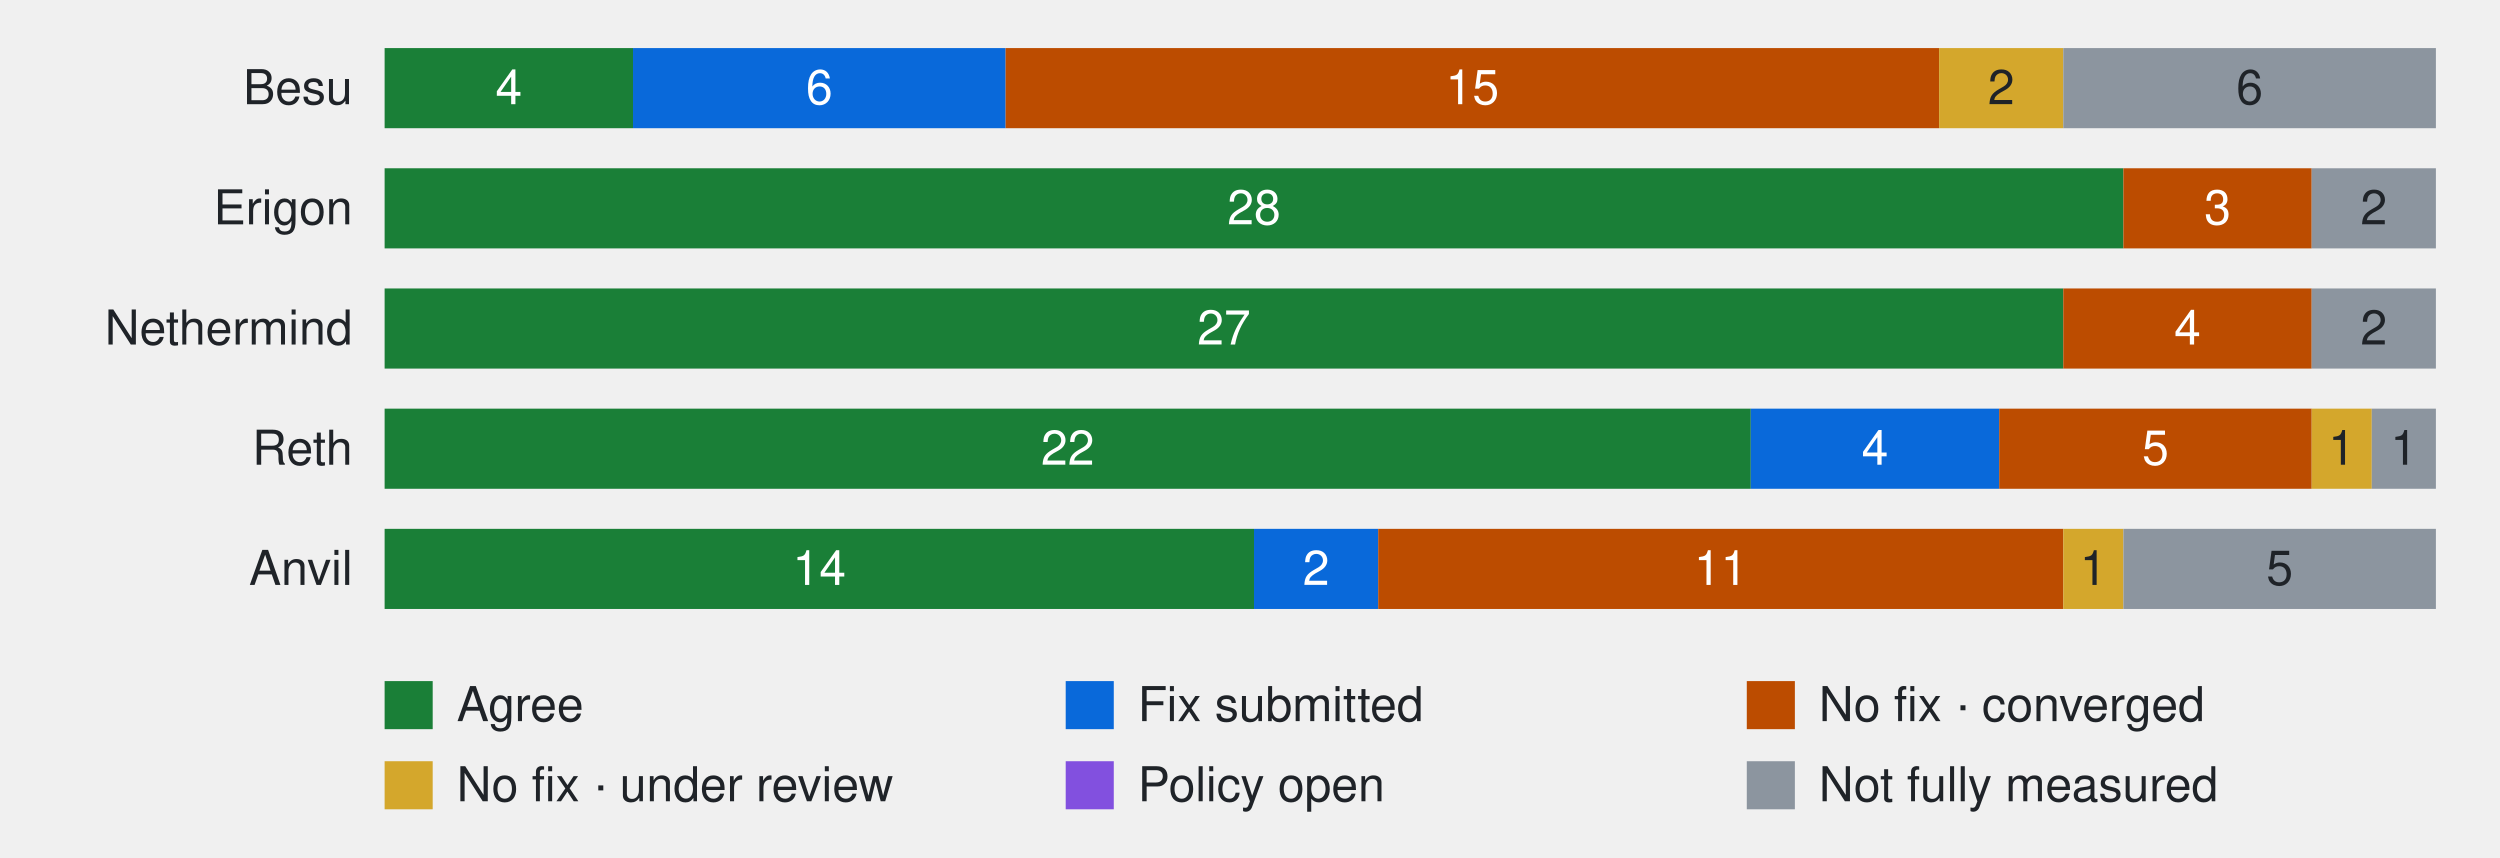
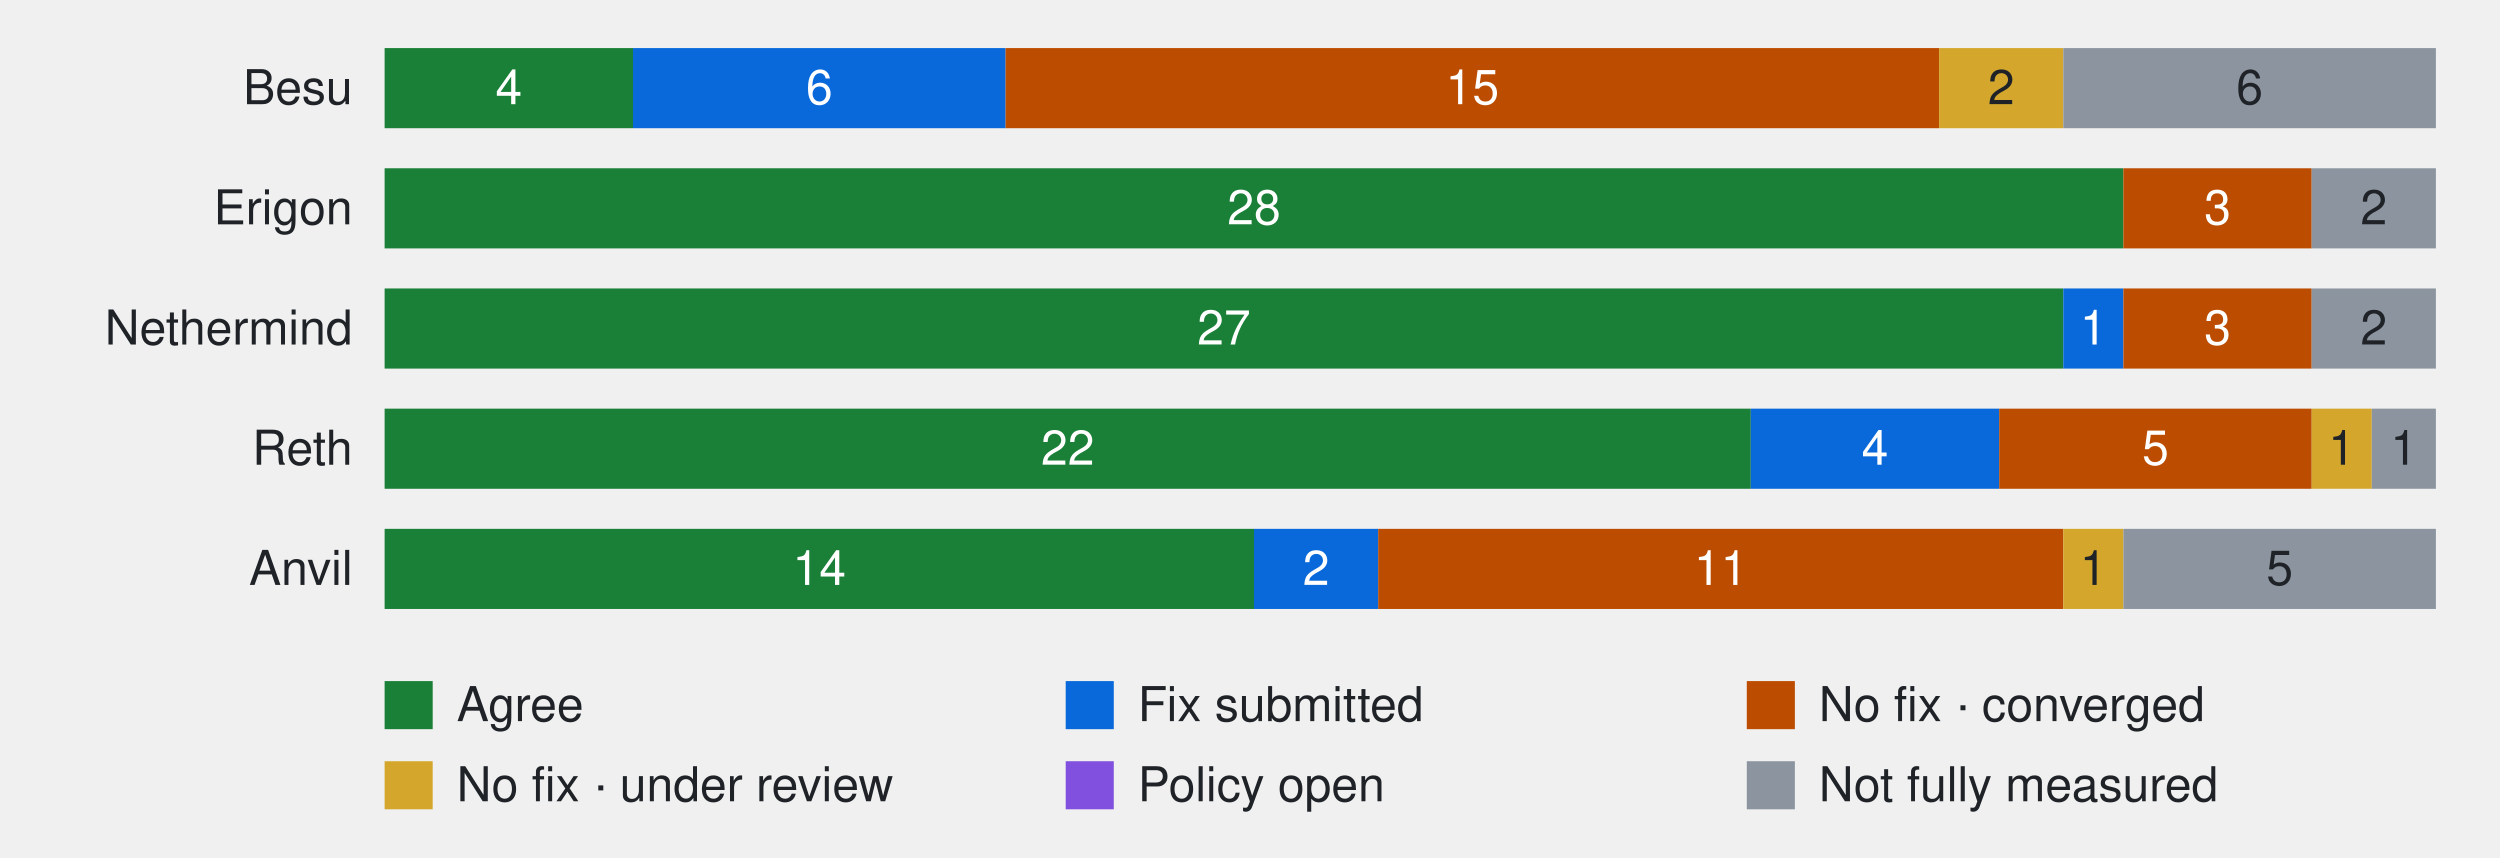
<svg xmlns="http://www.w3.org/2000/svg" width="624" height="214" viewBox="0 0 624 214" role="img" aria-labelledby="title">
  <style>text{font-family:-apple-system,BlinkMacSystemFont,"Segoe UI",Helvetica,Arial,sans-serif;font-size:12px}.label{fill:#1f2328}@media (prefers-color-scheme:dark){.label{fill:#e6edf3}}</style>
  <text class="label" x="88" y="26" text-anchor="end">Besu</text>
  <rect x="96" y="12" width="62" height="20" fill="#1a7f37" />
  <text x="127" y="26" text-anchor="middle" fill="#ffffff">4</text>
  <rect x="158" y="12" width="93" height="20" fill="#0969da" />
  <text x="204.5" y="26" text-anchor="middle" fill="#ffffff">6</text>
  <rect x="251" y="12" width="233" height="20" fill="#bc4c00" />
  <text x="367.5" y="26" text-anchor="middle" fill="#ffffff">15</text>
  <rect x="484" y="12" width="31" height="20" fill="#d4a72c" />
  <text x="499.5" y="26" text-anchor="middle" fill="#1f2328">2</text>
  <rect x="515" y="12" width="93" height="20" fill="#8c959f" />
  <text x="561.5" y="26" text-anchor="middle" fill="#1f2328">6</text>
  <text class="label" x="88" y="56" text-anchor="end">Erigon</text>
  <rect x="96" y="42" width="434" height="20" fill="#1a7f37" />
  <text x="313" y="56" text-anchor="middle" fill="#ffffff">28</text>
  <rect x="530" y="42" width="47" height="20" fill="#bc4c00" />
  <text x="553.5" y="56" text-anchor="middle" fill="#ffffff">3</text>
  <rect x="577" y="42" width="31" height="20" fill="#8c959f" />
  <text x="592.5" y="56" text-anchor="middle" fill="#1f2328">2</text>
  <text class="label" x="88" y="86" text-anchor="end">Nethermind</text>
  <rect x="96" y="72" width="419" height="20" fill="#1a7f37" />
  <text x="305.5" y="86" text-anchor="middle" fill="#ffffff">27</text>
-   <rect x="515" y="72" width="62" height="20" fill="#bc4c00" />
-   <text x="546" y="86" text-anchor="middle" fill="#ffffff">4</text>
+   <rect x="515" y="72" width="15" height="20" fill="#0969da" />
+   <text x="522.5" y="86" text-anchor="middle" fill="#ffffff">1</text>
+   <rect x="530" y="72" width="47" height="20" fill="#bc4c00" />
+   <text x="553.5" y="86" text-anchor="middle" fill="#ffffff">3</text>
  <rect x="577" y="72" width="31" height="20" fill="#8c959f" />
  <text x="592.5" y="86" text-anchor="middle" fill="#1f2328">2</text>
  <text class="label" x="88" y="116" text-anchor="end">Reth</text>
  <rect x="96" y="102" width="341" height="20" fill="#1a7f37" />
  <text x="266.5" y="116" text-anchor="middle" fill="#ffffff">22</text>
  <rect x="437" y="102" width="62" height="20" fill="#0969da" />
  <text x="468" y="116" text-anchor="middle" fill="#ffffff">4</text>
  <rect x="499" y="102" width="78" height="20" fill="#bc4c00" />
  <text x="538" y="116" text-anchor="middle" fill="#ffffff">5</text>
  <rect x="577" y="102" width="15" height="20" fill="#d4a72c" />
  <text x="584.5" y="116" text-anchor="middle" fill="#1f2328">1</text>
  <rect x="592" y="102" width="16" height="20" fill="#8c959f" />
  <text x="600" y="116" text-anchor="middle" fill="#1f2328">1</text>
  <text class="label" x="88" y="146" text-anchor="end">Anvil</text>
  <rect x="96" y="132" width="217" height="20" fill="#1a7f37" />
  <text x="204.5" y="146" text-anchor="middle" fill="#ffffff">14</text>
  <rect x="313" y="132" width="31" height="20" fill="#0969da" />
  <text x="328.5" y="146" text-anchor="middle" fill="#ffffff">2</text>
  <rect x="344" y="132" width="171" height="20" fill="#bc4c00" />
  <text x="429.5" y="146" text-anchor="middle" fill="#ffffff">11</text>
  <rect x="515" y="132" width="15" height="20" fill="#d4a72c" />
  <text x="522.5" y="146" text-anchor="middle" fill="#1f2328">1</text>
  <rect x="530" y="132" width="78" height="20" fill="#8c959f" />
  <text x="569" y="146" text-anchor="middle" fill="#1f2328">5</text>
  <rect x="96" y="170" width="12" height="12" fill="#1a7f37" />
  <text class="label" x="114" y="180">Agree</text>
  <rect x="266" y="170" width="12" height="12" fill="#0969da" />
  <text class="label" x="284" y="180">Fix submitted</text>
  <rect x="436" y="170" width="12" height="12" fill="#bc4c00" />
  <text class="label" x="454" y="180">No fix · converged</text>
  <rect x="96" y="190" width="12" height="12" fill="#d4a72c" />
  <text class="label" x="114" y="200">No fix · under review</text>
  <rect x="266" y="190" width="12" height="12" fill="#8250df" />
  <text class="label" x="284" y="200">Policy open</text>
  <rect x="436" y="190" width="12" height="12" fill="#8c959f" />
  <text class="label" x="454" y="200">Not fully measured</text>
</svg>
